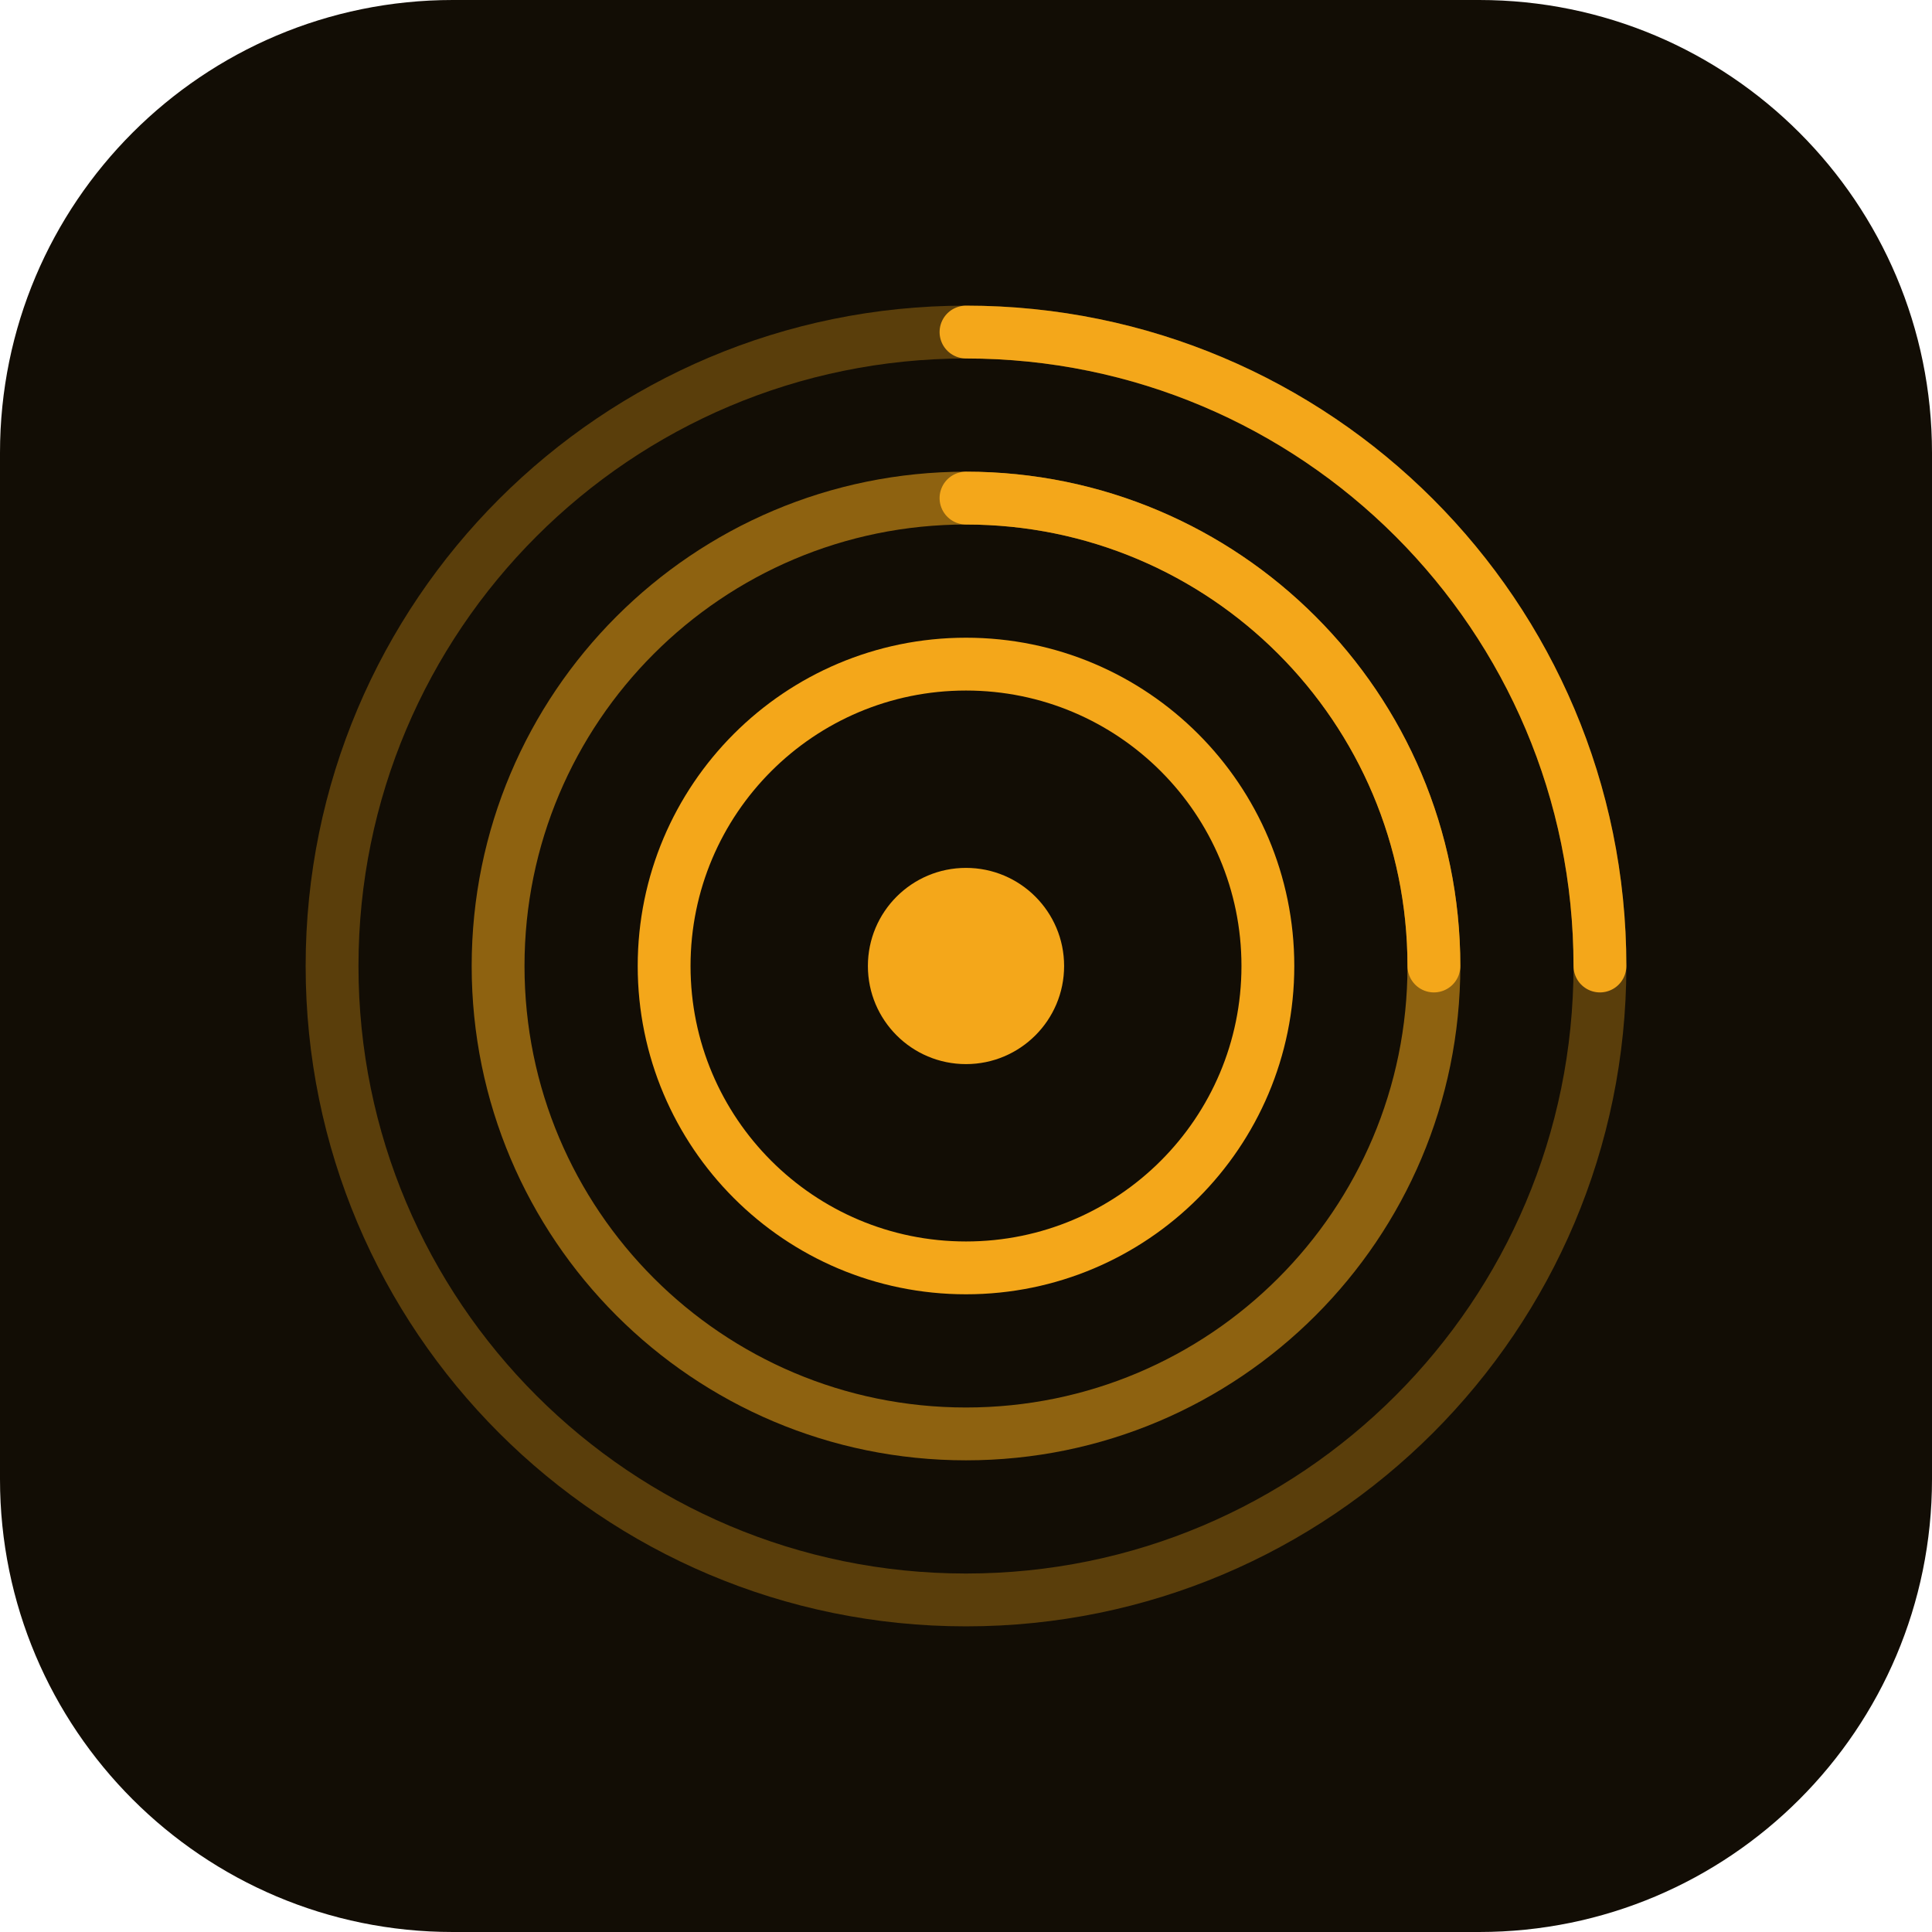
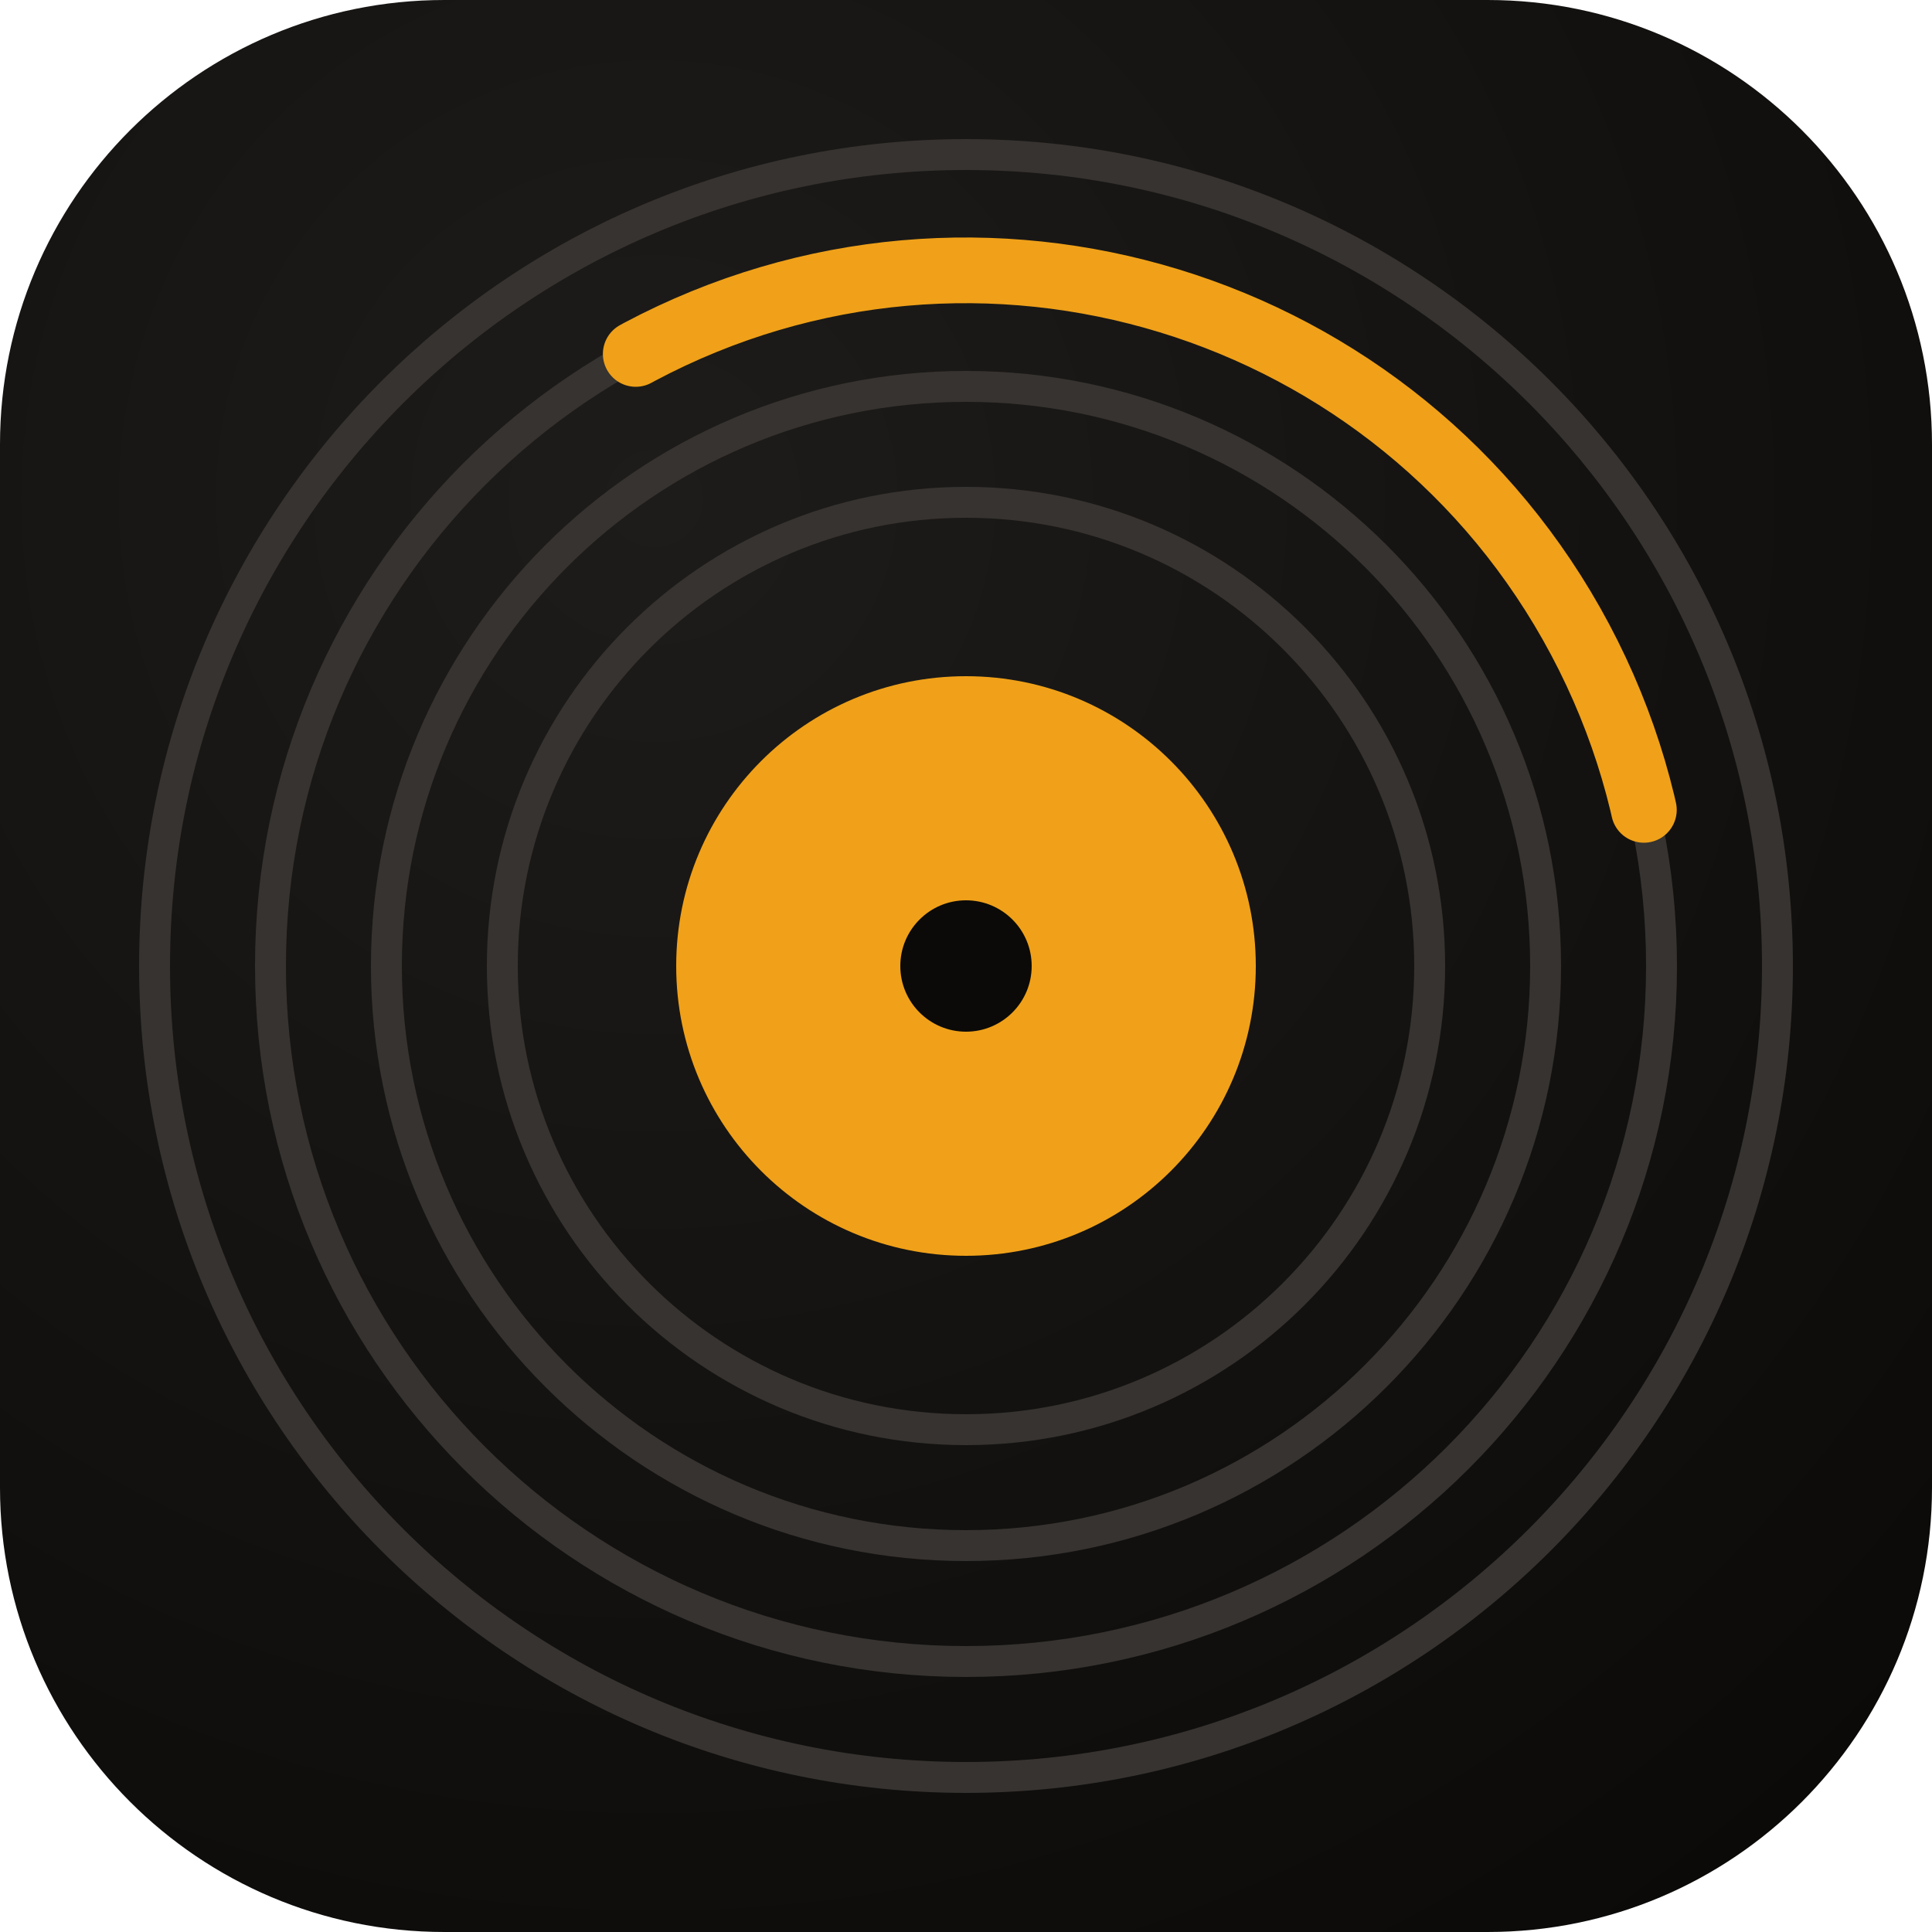
- <svg xmlns="http://www.w3.org/2000/svg" width="512" height="512" viewBox="0 0 512 512" fill="none">
-   <rect width="512" height="512" rx="120" fill="#120d05" />
-   <g stroke="#f4a71a" stroke-linecap="round" fill="none">
-     <circle cx="256" cy="256" r="168" stroke-width="14" opacity="0.32" />
-     <circle cx="256" cy="256" r="124" stroke-width="14" opacity="0.55" />
-     <path d="M256 88a168 168 0 0 1 168 168" stroke-width="14" />
-     <path d="M256 132a124 124 0 0 1 124 124" stroke-width="14" />
-     <circle cx="256" cy="256" r="80" stroke-width="14" />
+ <svg xmlns="http://www.w3.org/2000/svg" viewBox="0 0 100 100" width="100" height="100" role="img" aria-label="DevRecord">
+   <defs>
+     <radialGradient id="dr-bg" cx=".34" cy=".26" r=".9">
+       <stop offset="0" stop-color="hsl(28,7%,11%)" />
+       <stop offset="1" stop-color="hsl(28,10%,4%)" />
+     </radialGradient>
+     <clipPath id="dr-clip">
+       <rect width="100" height="100" rx="23" ry="23" />
+     </clipPath>
+   </defs>
+   <g clip-path="url(#dr-clip)">
+     <rect width="100" height="100" fill="url(#dr-bg)" />
+     <g fill="none" stroke="hsl(30,6%,20%)" stroke-width="1.6">
+       <circle cx="50" cy="50" r="42" />
+       <circle cx="50" cy="50" r="36" />
+       <circle cx="50" cy="50" r="30" />
+       <circle cx="50" cy="50" r="24" />
+     </g>
+     <circle cx="50" cy="50" r="36" fill="none" stroke="hsl(38,88%,52%)" stroke-width="3.4" stroke-linecap="round" stroke-dasharray="66 160" transform="rotate(-118 50 50)" />
+     <circle cx="50" cy="50" r="15" fill="hsl(38,88%,52%)" />
+     <circle cx="50" cy="50" r="3.4" fill="hsl(28,10%,4%)" />
  </g>
-   <circle cx="256" cy="256" r="26" fill="#f4a71a" />
</svg>
